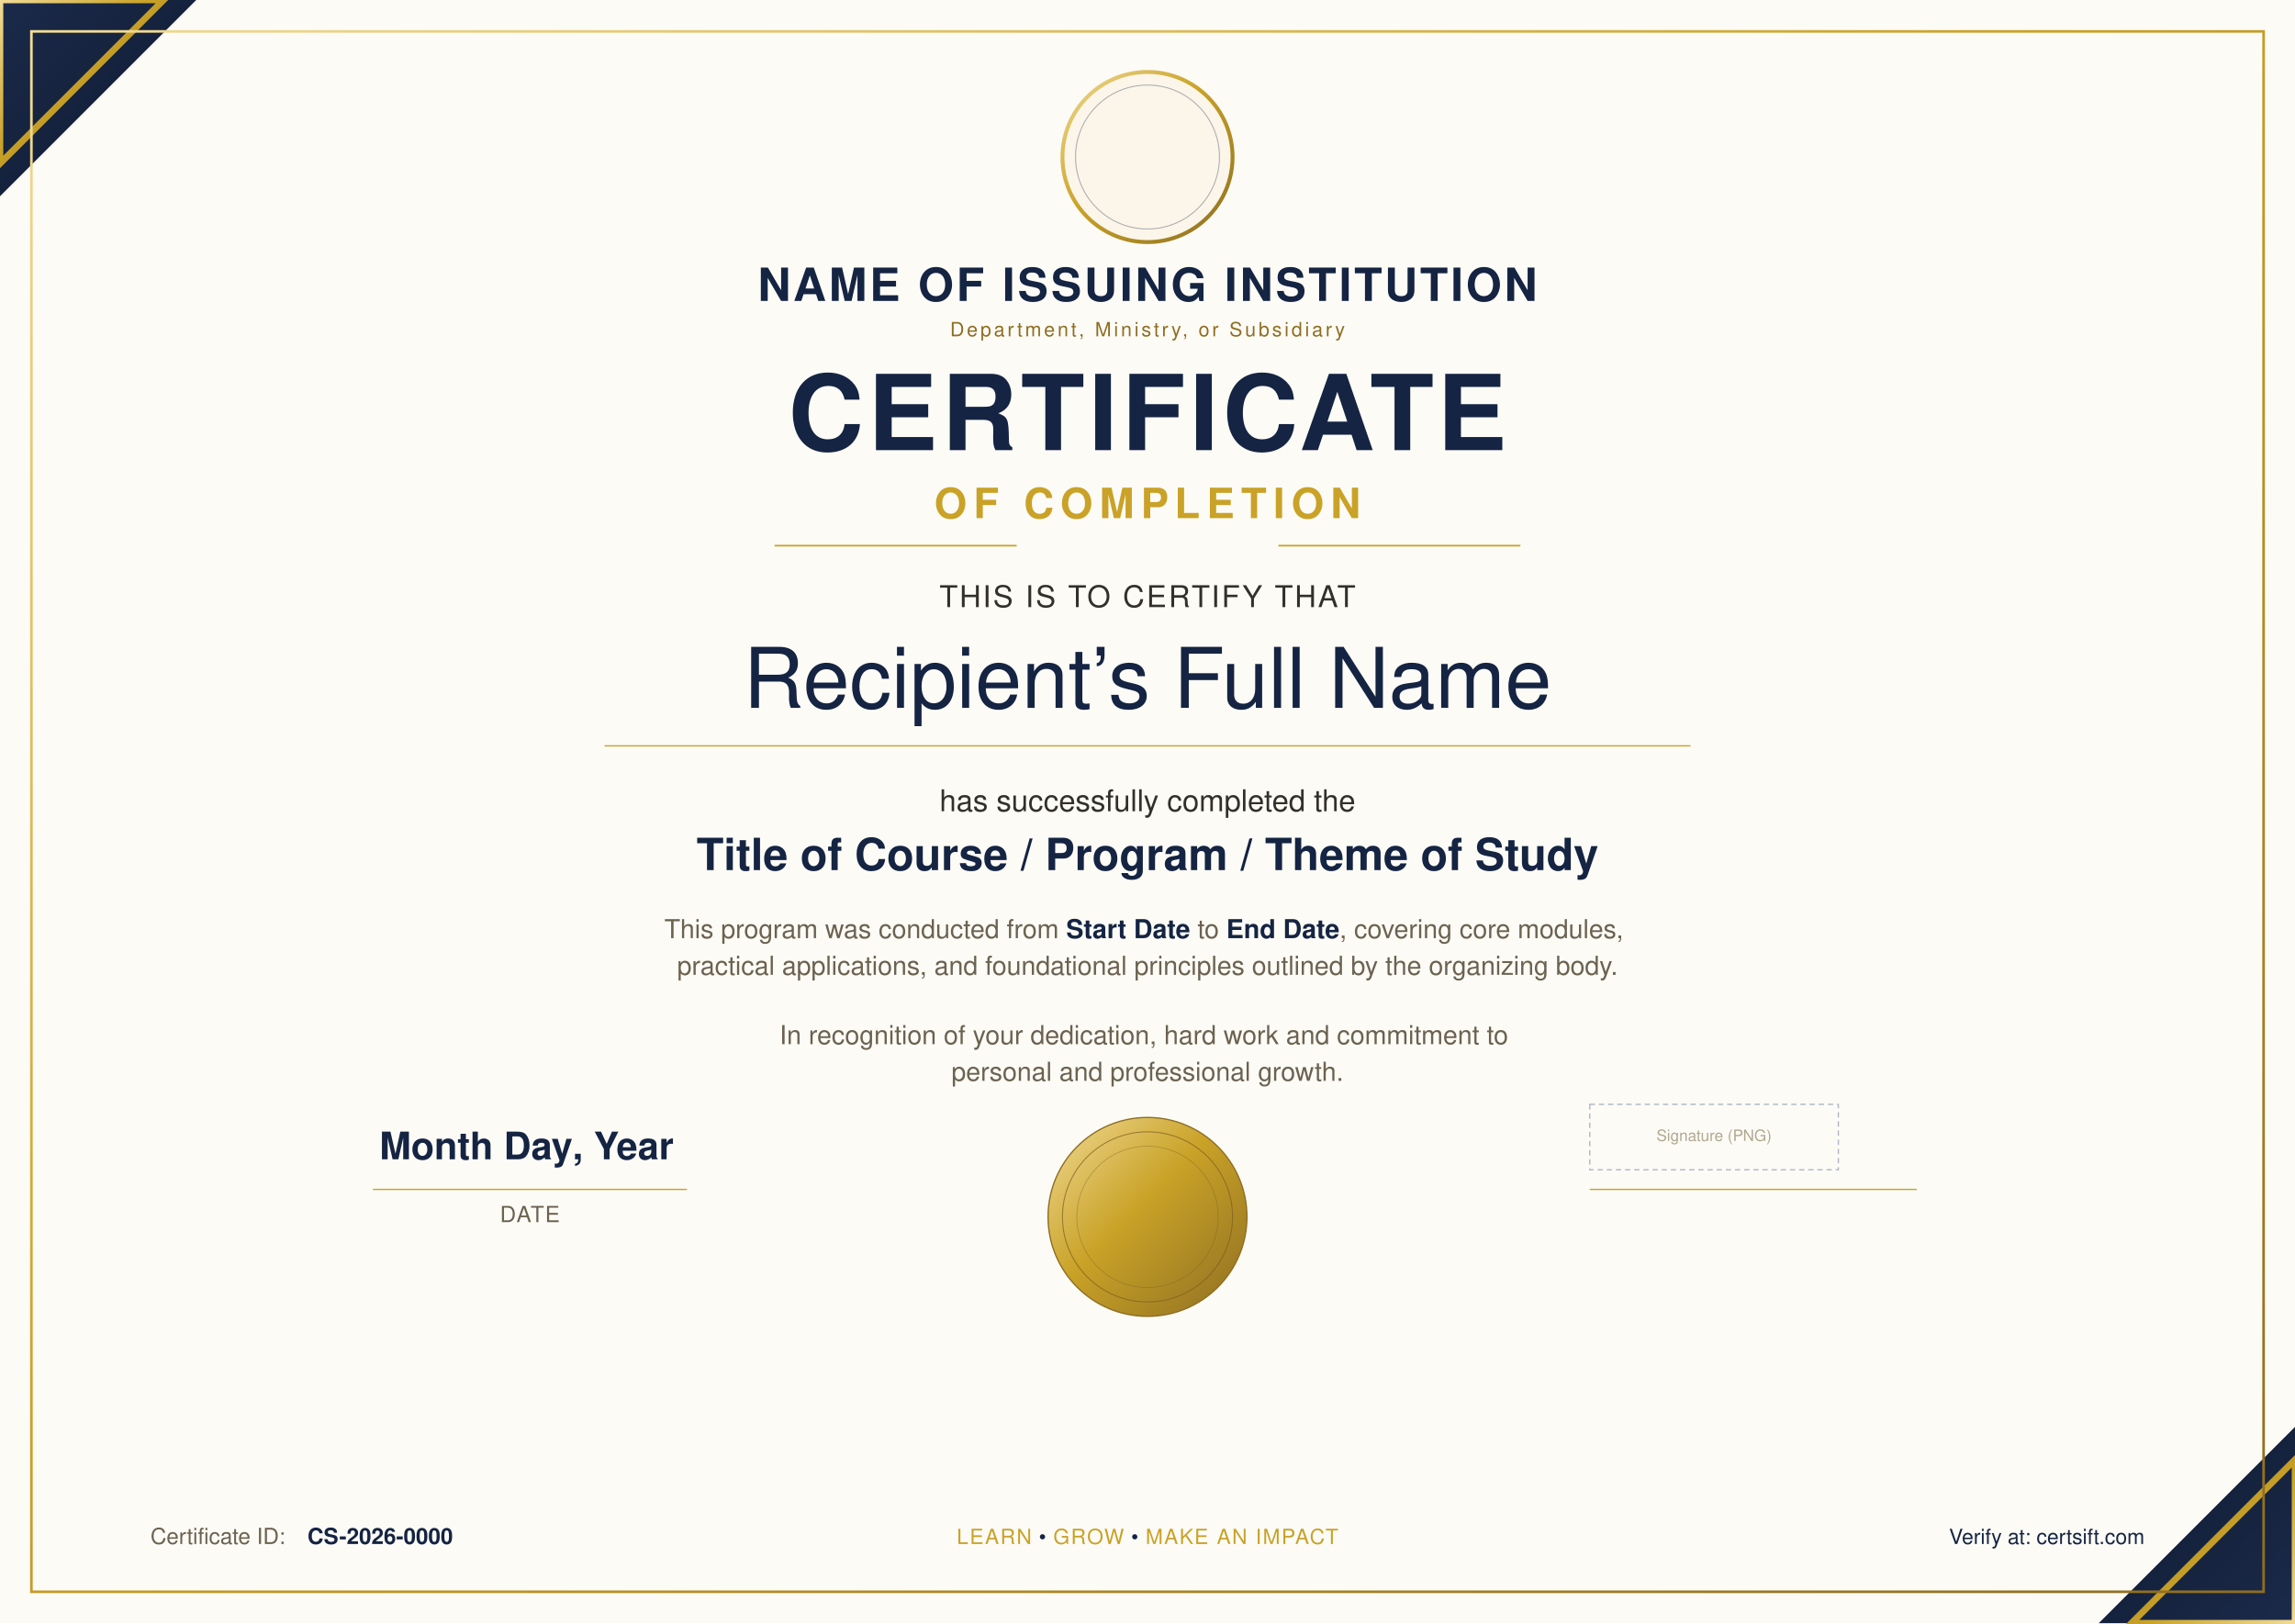
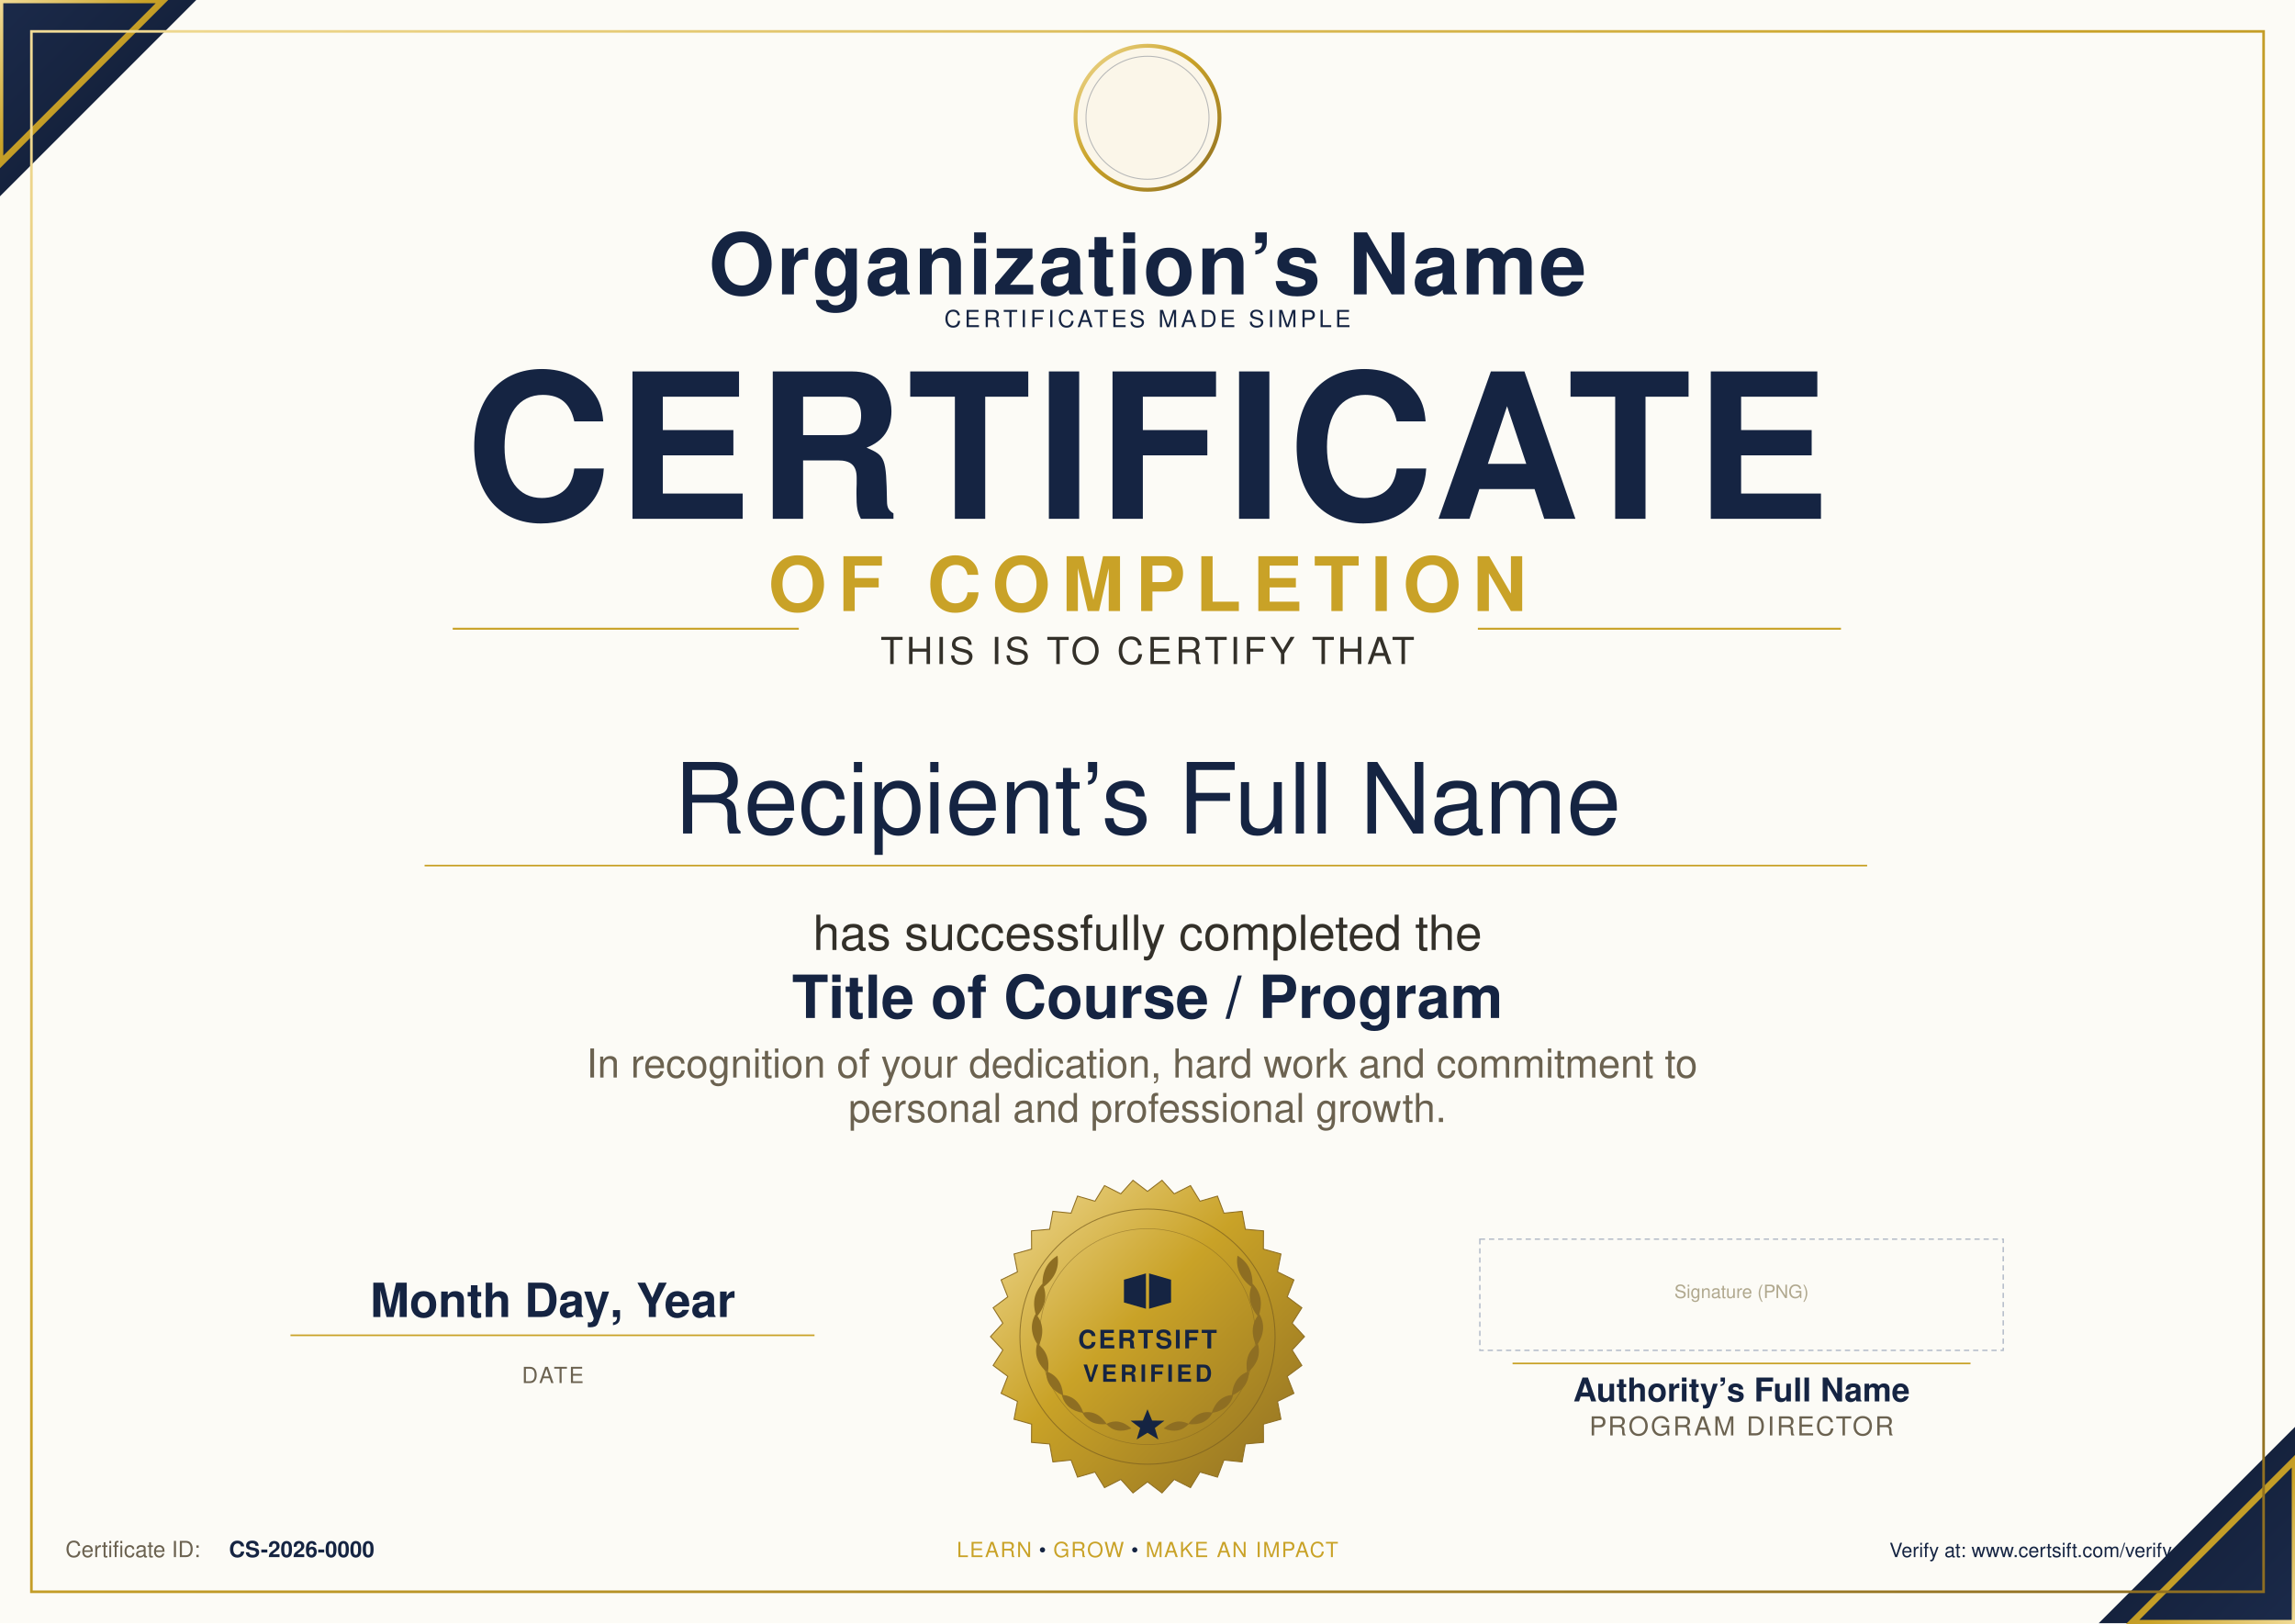
- <svg xmlns="http://www.w3.org/2000/svg" xmlns:xlink="http://www.w3.org/1999/xlink" width="3508" height="2481" viewBox="0 0 3508 2481" font-family="'Helvetica Neue', Helvetica, Arial, sans-serif">
+ <svg xmlns="http://www.w3.org/2000/svg" xmlns:xlink="http://www.w3.org/1999/xlink" width="3508" height="2481" viewBox="0 0 3508 2481" font-family="'Poppins','Century Gothic','Helvetica Neue',Helvetica,Arial,sans-serif">
  <defs>
    <linearGradient id="navyGrad" x1="0%" y1="0%" x2="100%" y2="100%">
      <stop offset="0%" stop-color="#1B2A4A" />
      <stop offset="100%" stop-color="#0F1A30" />
    </linearGradient>
-     <linearGradient id="goldGrad2" x1="0%" y1="0%" x2="100%" y2="100%">
+     <linearGradient id="goldGrad" x1="0%" y1="0%" x2="100%" y2="100%">
      <stop offset="0%" stop-color="#F1DB96" />
      <stop offset="45%" stop-color="#C9A227" />
      <stop offset="100%" stop-color="#8E6E22" />
    </linearGradient>
-     <clipPath id="logoClip2">
-       <circle cx="0" cy="0" r="118" />
-     </clipPath>
-     <clipPath id="sealClip2">
-       <circle cx="1754" cy="1860" r="150" />
-     </clipPath>
    <g id="cornerRibbon">
      <path d="M0,0 L300,0 L0,300 Z" fill="url(#navyGrad)" />
-       <path d="M0,0 L250,0 L0,250 Z" fill="none" stroke="url(#goldGrad2)" stroke-width="10" />
+       <path d="M0,0 L250,0 L0,250 Z" fill="none" stroke="url(#goldGrad)" stroke-width="10" />
    </g>
+     <g id="wreathLeft" fill="#8E6E22">
+       <path d="M-16.5,93.6 Q-29.0,82.2 -42.1,89.0 Q-32.1,99.9 -16.5,93.6 Z" />
+       <path d="M-41.5,89.1 Q-51.3,74.3 -66.4,77.5 Q-59.1,91.1 -41.5,89.1 Z" />
+       <path d="M-65.3,77.8 Q-71.3,60.3 -87.4,59.3 Q-83.6,74.9 -65.3,77.8 Z" />
+       <path d="M-85.9,60.1 Q-87.4,40.8 -103.3,35.3 Q-103.5,52.2 -85.9,60.1 Z" />
+       <path d="M-101.6,37.0 Q-98.1,17.1 -112.5,7.2 Q-117.1,24.1 -101.6,37.0 Z" />
+       <path d="M-111.0,9.7 Q-102.2,-9.4 -113.9,-23.3 Q-123.0,-7.5 -111.0,9.7 Z" />
+       <path d="M-113.0,-19.9 Q-99.1,-36.8 -107.0,-54.0 Q-120.2,-40.5 -113.0,-19.9 Z" />
+       <path d="M-106.9,-49.9 Q-88.6,-63.2 -91.7,-82.5 Q-108.5,-72.5 -106.9,-49.9 Z" />
+     </g>
+     <g id="wreathRight" fill="#8E6E22">
+       <path d="M16.5,93.6 Q32.1,99.9 42.1,89.0 Q29.0,82.2 16.5,93.6 Z" />
+       <path d="M41.5,89.1 Q59.1,91.1 66.4,77.5 Q51.3,74.3 41.5,89.1 Z" />
+       <path d="M65.3,77.8 Q83.6,74.9 87.4,59.3 Q71.3,60.3 65.3,77.8 Z" />
+       <path d="M85.9,60.1 Q103.5,52.2 103.3,35.3 Q87.4,40.8 85.9,60.1 Z" />
+       <path d="M101.6,37.0 Q117.1,24.1 112.5,7.2 Q98.1,17.1 101.6,37.0 Z" />
+       <path d="M111.0,9.7 Q123.0,-7.5 113.9,-23.3 Q102.2,-9.4 111.0,9.7 Z" />
+       <path d="M113.0,-19.9 Q120.2,-40.5 107.0,-54.0 Q99.1,-36.8 113.0,-19.9 Z" />
+       <path d="M106.9,-49.9 Q108.5,-72.5 91.7,-82.5 Q88.6,-63.2 106.9,-49.9 Z" />
+     </g>
+     <g id="bookMark">
+       <path d="M-4,-46 C-4,-46 -60,-30 -60,-30 L-60,28 C-60,28 -4,44 -4,44 Z" fill="#152442" />
+       <path d="M4,-46 C4,-46 60,-30 60,-30 L60,28 C60,28 4,44 4,44 Z" fill="#152442" />
+     </g>
+     <clipPath id="logoCircleClip">
+       <circle cx="0" cy="0" r="110" />
+     </clipPath>
+     <clipPath id="sealClip">
+       <circle cx="0" cy="0" r="150" />
+     </clipPath>
  </defs>
  <rect x="0" y="0" width="3508" height="2481" fill="#FCFBF6" />
  <use href="#cornerRibbon" xlink:href="#cornerRibbon" x="0" y="0" />
  <use href="#cornerRibbon" xlink:href="#cornerRibbon" x="3508" y="2481" transform="rotate(180,3508,2481)" />
-   <rect x="48" y="48" width="3412" height="2385" fill="none" stroke="url(#goldGrad2)" stroke-width="4" />
-   <g id="logo-block" transform="translate(1754,240)">
-     <circle cx="0" cy="0" r="130" fill="#FBF6E9" stroke="url(#goldGrad2)" stroke-width="6" />
-     <circle cx="0" cy="0" r="110" fill="none" stroke="#152442" stroke-width="1.5" opacity="0.35" />
-     <image id="opt-logo-slot" x="-118" y="-118" width="236" height="236" href="" xlink:href="" clip-path="url(#logoClip2)" preserveAspectRatio="xMidYMid slice" />
+   <rect x="48" y="48" width="3412" height="2385" fill="none" stroke="url(#goldGrad)" stroke-width="4" />
+   <g id="logo-block" transform="translate(1754,180)">
+     <circle cx="0" cy="0" r="110" fill="#FBF6E9" stroke="url(#goldGrad)" stroke-width="6" />
+     <circle cx="0" cy="0" r="94" fill="none" stroke="#152442" stroke-width="1.5" opacity="0.3" />
+     <image id="opt-logo-slot" x="-110" y="-110" width="220" height="220" clip-path="url(#logoCircleClip)" preserveAspectRatio="xMidYMid slice" />
  </g>
-   <text id="institution-name" x="1754" y="460" text-anchor="middle" font-size="70" font-weight="700" letter-spacing="4" fill="#152442">NAME OF ISSUING INSTITUTION</text>
-   <text id="opt-subtitle" x="1754" y="514" text-anchor="middle" font-size="30" letter-spacing="4" fill="#8E6E22">Department, Ministry, or Subsidiary</text>
-   <text id="certificate-title" x="1754" y="688" text-anchor="middle" font-size="160" font-weight="800" letter-spacing="6" fill="#152442">CERTIFICATE</text>
-   <text x="1754" y="792" text-anchor="middle" font-size="64" font-weight="700" letter-spacing="10" fill="#C9A227">OF COMPLETION</text>
-   <line x1="1184" y1="834" x2="1554" y2="834" stroke="#C9A227" stroke-width="2.5" />
-   <line x1="1954" y1="834" x2="2324" y2="834" stroke="#C9A227" stroke-width="2.5" />
-   <text x="1754" y="928" text-anchor="middle" font-size="46" letter-spacing="3" fill="#333029">THIS IS TO CERTIFY THAT</text>
-   <text id="recipient-name" x="1754" y="1082" text-anchor="middle" font-size="128" font-weight="400" fill="#152442">Recipient’s Full Name</text>
-   <line x1="924" y1="1140" x2="2584" y2="1140" stroke="#C9A227" stroke-width="2" />
-   <text x="1754" y="1240" text-anchor="middle" font-size="46" fill="#333029">has successfully completed the</text>
-   <text id="course-title" x="1754" y="1330" text-anchor="middle" font-size="68" font-weight="700" fill="#152442">Title of Course / Program / Theme of Study</text>
-   <text x="1754" y="1434" text-anchor="middle" font-size="40" fill="#6B6250">
-     <tspan x="1754" dy="0">This program was conducted from <tspan id="start-date" font-weight="700" fill="#152442">Start Date</tspan> to <tspan id="end-date" font-weight="700" fill="#152442">End Date</tspan>, covering core modules,</tspan>
-     <tspan x="1754" dy="56">practical applications, and foundational principles outlined by the organizing body.</tspan>
+   <text id="institution-name" x="1754" y="450" text-anchor="middle" font-size="130" font-weight="800" letter-spacing="3" fill="#152442">Organization’s Name</text>
+   <text id="opt-subtitle" x="1754" y="500" text-anchor="middle" font-size="36" letter-spacing="5" fill="#152442">CERTIFICATES MADE SIMPLE</text>
+   <text x="1754" y="793" text-anchor="middle" font-size="309" font-weight="800" letter-spacing="8" fill="#152442">CERTIFICATE</text>
+   <text id="certificate-type" x="1754" y="934" text-anchor="middle" font-size="115" font-weight="700" letter-spacing="17" fill="#C9A227">OF COMPLETION</text>
+   <line x1="692" y1="961" x2="1221" y2="961" stroke="#C9A227" stroke-width="3" />
+   <line x1="2259" y1="961" x2="2814" y2="961" stroke="#C9A227" stroke-width="3" />
+   <text x="1754" y="1015" text-anchor="middle" font-size="57" letter-spacing="5" fill="#333029">THIS IS TO CERTIFY THAT</text>
+   <text id="recipient-name" x="1754" y="1274" text-anchor="middle" font-size="150" font-weight="500" fill="#152442">Recipient’s Full Name</text>
+   <line x1="649" y1="1323" x2="2854" y2="1323" stroke="#C9A227" stroke-width="2.5" />
+   <text x="1754" y="1452" text-anchor="middle" font-size="74" fill="#333029">has successfully completed the</text>
+   <text id="course-title" x="1754" y="1556" text-anchor="middle" font-size="91" font-weight="700" fill="#152442">Title of Course / Program</text>
+   <text x="1754" y="1647" text-anchor="middle" font-size="61" fill="#6B6250">
+     <tspan x="1754" dy="0">In recognition of your dedication, hard work and commitment to</tspan>
+     <tspan x="1754" dy="68">personal and professional growth.</tspan>
  </text>
-   <text x="1754" y="1596" text-anchor="middle" font-size="40" fill="#6B6250">
-     <tspan x="1754" dy="0">In recognition of your dedication, hard work and commitment to</tspan>
-     <tspan x="1754" dy="56">personal and professional growth.</tspan>
-   </text>
-   <g id="seal-block">
-     <circle cx="1754" cy="1860" r="152" fill="url(#goldGrad2)" stroke="#8E6E22" stroke-width="2" />
-     <circle cx="1754" cy="1860" r="130" fill="none" stroke="#7A5E1E" stroke-width="1.5" opacity="0.7" />
-     <circle cx="1754" cy="1860" r="108" fill="none" stroke="#7A5E1E" stroke-width="1" opacity="0.5" />
-     <image id="opt-seal-slot" x="1604" y="1710" width="300" height="300" href="" xlink:href="" clip-path="url(#sealClip2)" preserveAspectRatio="xMidYMid slice" />
+   <g id="seal-block" transform="translate(1754,2043) scale(1.5)">
+     <path fill="url(#goldGrad)" stroke="#8E6E22" stroke-width="1" d="M160.0,0.0 L147.4,13.7 L157.3,29.4 L142.4,40.5 L149.2,57.8 L132.5,66.0 L136.0,84.2 L118.1,89.2 L118.2,107.8 L99.7,109.4 L96.4,127.7 L77.9,125.8 L71.3,143.2 L53.5,138.0 L43.8,153.9 L27.2,145.5 L14.8,159.3 L0.0,148.0 L-14.8,159.3 L-27.2,145.5 L-43.8,153.9 L-53.5,138.0 L-71.3,143.2 L-77.9,125.8 L-96.4,127.7 L-99.7,109.4 L-118.2,107.8 L-118.1,89.2 L-136.0,84.2 L-132.5,66.0 L-149.2,57.8 L-142.4,40.5 L-157.3,29.4 L-147.4,13.7 L-160.0,0.0 L-147.4,-13.7 L-157.3,-29.4 L-142.4,-40.5 L-149.2,-57.8 L-132.5,-66.0 L-136.0,-84.2 L-118.1,-89.2 L-118.2,-107.8 L-99.7,-109.4 L-96.4,-127.7 L-77.9,-125.8 L-71.3,-143.2 L-53.5,-138.0 L-43.8,-153.9 L-27.2,-145.5 L-14.8,-159.3 L-0.0,-148.0 L14.8,-159.3 L27.2,-145.5 L43.8,-153.9 L53.5,-138.0 L71.3,-143.2 L77.9,-125.8 L96.4,-127.7 L99.7,-109.4 L118.2,-107.8 L118.1,-89.2 L136.0,-84.2 L132.5,-66.0 L149.2,-57.8 L142.4,-40.5 L157.3,-29.4 L147.4,-13.7 Z" />
+     <circle cx="0" cy="0" r="130" fill="none" stroke="#7A5E1E" stroke-width="1" opacity="0.7" />
+     <circle cx="0" cy="0" r="110" fill="none" stroke="#7A5E1E" stroke-width="0.7" opacity="0.5" />
+     <use href="#wreathLeft" xlink:href="#wreathLeft" />
+     <use href="#wreathRight" xlink:href="#wreathRight" />
+     <use href="#bookMark" xlink:href="#bookMark" transform="translate(0,-46) scale(0.4)" />
+     <text x="0" y="12" text-anchor="middle" font-size="26" font-weight="800" letter-spacing="2" fill="#152442">CERTSIFT</text>
+     <text x="0" y="46" text-anchor="middle" font-size="24" font-weight="700" letter-spacing="3" fill="#152442">VERIFIED</text>
+     <path d="M0,74 L4.7,85.5 L17.2,85.7 L7.5,93.1 L11.0,104.8 L0,98 L-11.0,104.8 L-7.5,93.1 L-17.2,85.7 L-4.7,85.5 Z" fill="#152442" />
+     <image id="opt-seal-slot" x="-150" y="-150" width="300" height="300" clip-path="url(#sealClip)" preserveAspectRatio="xMidYMid slice" />
  </g>
-   <text x="580" y="1772" font-size="58" font-weight="700" fill="#152442">
+   <text x="845" y="2013" text-anchor="middle" font-size="72" font-weight="700" fill="#152442">
    <tspan id="award-month">Month</tspan>
    <tspan id="award-day">Day</tspan>, <tspan id="award-year">Year</tspan>
  </text>
-   <line x1="570" y1="1818" x2="1050" y2="1818" stroke="#C9A227" stroke-width="2" />
-   <text x="810" y="1868" text-anchor="middle" font-size="34" letter-spacing="2" fill="#6B6250">DATE</text>
+   <line x1="444" y1="2041" x2="1245" y2="2041" stroke="#C9A227" stroke-width="2.5" />
+   <text x="845" y="2114" text-anchor="middle" font-size="34" letter-spacing="3" fill="#6B6250">DATE</text>
  <g id="signature-1-block">
    <g id="signature-1-placeholder">
-       <rect x="2430" y="1688" width="380" height="100" fill="none" stroke="#AEB7C6" stroke-width="2" stroke-dasharray="8 6" />
-       <text x="2620" y="1744" text-anchor="middle" font-size="24" fill="#B0A88E">Signature (PNG)</text>
+       <rect x="2262" y="1894" width="800" height="170" fill="none" stroke="#AEB7C6" stroke-width="2" stroke-dasharray="8 6" />
+       <text x="2662" y="1984" text-anchor="middle" font-size="28" fill="#B0A88E">Signature (PNG)</text>
    </g>
-     <image id="signature-1" x="2430" y="1688" width="380" height="100" href="" xlink:href="" preserveAspectRatio="xMidYMid meet" />
-     <line x1="2430" y1="1818" x2="2930" y2="1818" stroke="#C9A227" stroke-width="2" />
-     <text id="signature-1-caption" x="2680" y="1868" text-anchor="middle" font-size="36" fill="#152442" font-weight="700" />
-     <text id="signature-1-title" x="2680" y="1914" text-anchor="middle" font-size="29" font-style="italic" fill="#6B6250" />
+     <image id="signature-1" x="2262" y="1894" width="800" height="170" preserveAspectRatio="xMidYMid meet" />
+     <line x1="2312" y1="2084" x2="3012" y2="2084" stroke="#C9A227" stroke-width="2.5" />
+     <text id="signature-1-caption" x="2662" y="2142" text-anchor="middle" font-size="50" font-weight="700" fill="#152442">Authority’s Full Name</text>
+     <text id="signature-1-title" x="2662" y="2194" text-anchor="middle" font-size="40" letter-spacing="3" fill="#6B6250">PROGRAM DIRECTOR</text>
  </g>
-   <text id="certificate-number-label" x="230" y="2360" font-size="34" fill="#6B6250">Certificate ID:</text>
-   <text id="certificate-number" x="470" y="2360" font-size="34" font-weight="700" fill="#152442">CS-2026-0000</text>
-   <text x="1754" y="2360" text-anchor="middle" font-size="32" letter-spacing="2" fill="#152442">
+   <text id="certificate-number-label" x="100" y="2380" font-size="34" fill="#6B6250">Certificate ID:</text>
+   <text id="certificate-number" x="350" y="2380" font-size="34" font-weight="700" fill="#152442">CS-2026-0000</text>
+   <text x="1754" y="2380" text-anchor="middle" font-size="32" letter-spacing="2" fill="#152442">
    <tspan fill="#C9A227">LEARN</tspan> • <tspan fill="#C9A227">GROW</tspan> • <tspan fill="#C9A227">MAKE AN IMPACT</tspan>
  </text>
-   <text x="3278" y="2360" text-anchor="end" font-size="32" fill="#152442">Verify at: certsift.com</text>
+   <text x="3320" y="2380" text-anchor="end" font-size="30" fill="#152442">Verify at: www.certsift.com/verify</text>
</svg>
